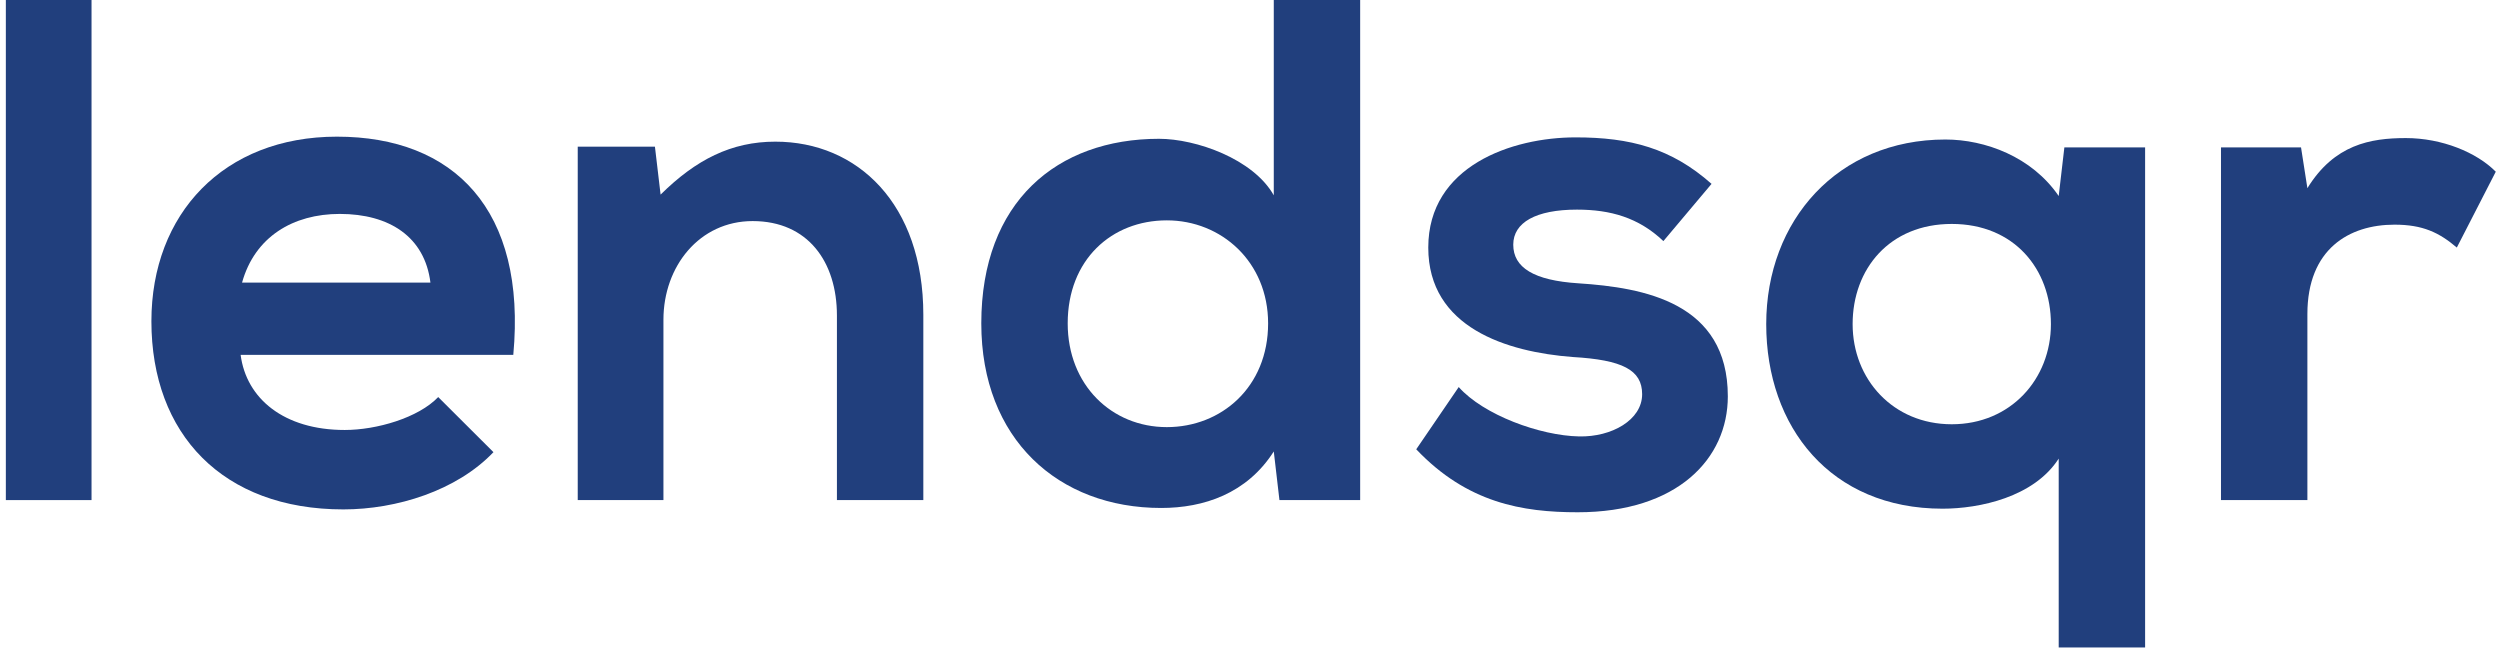
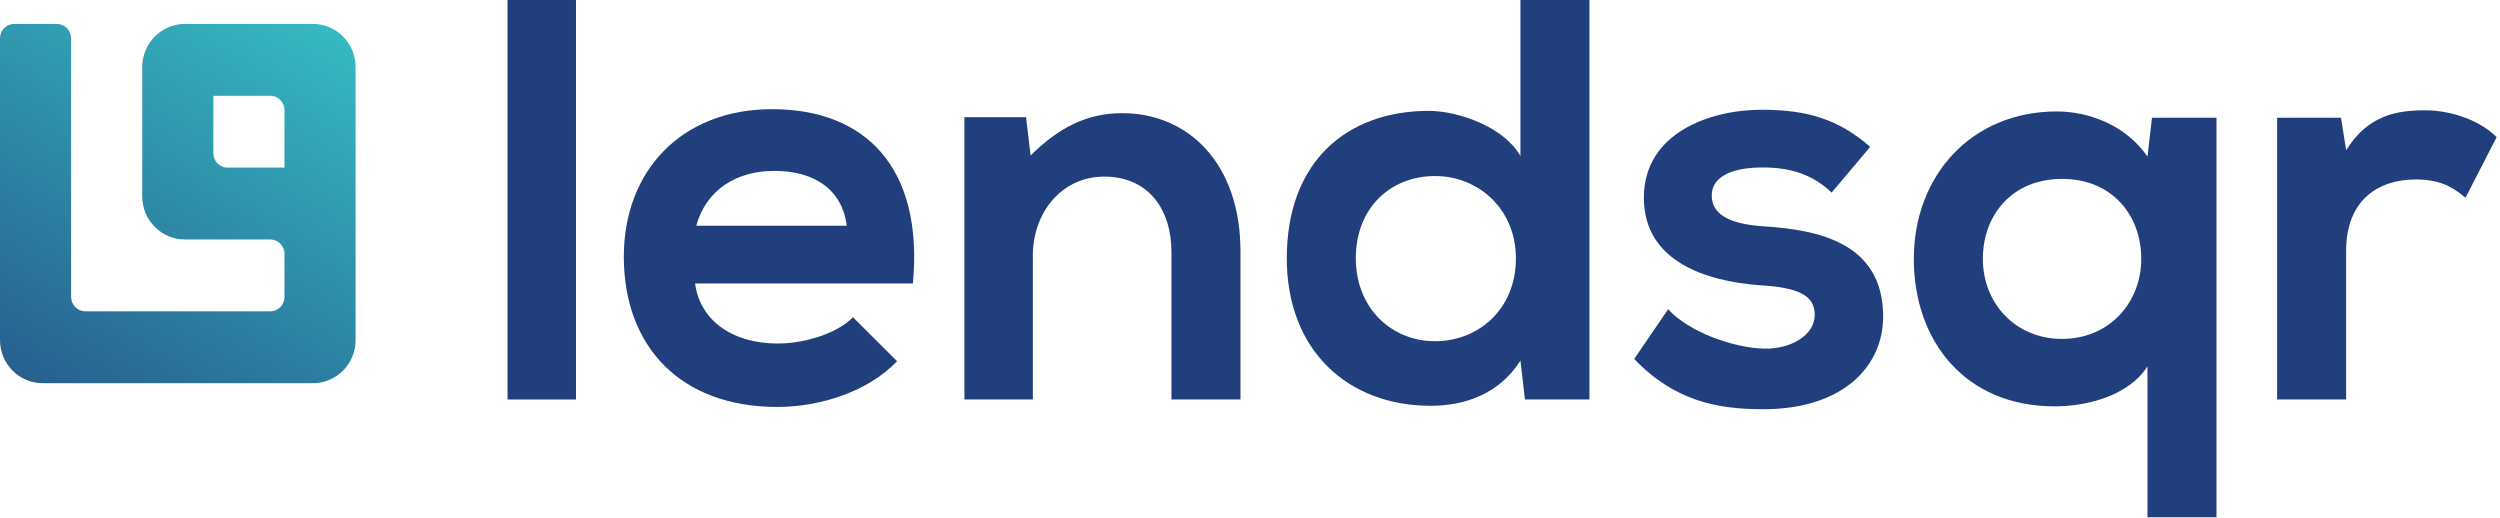
- <svg xmlns="http://www.w3.org/2000/svg" width="139" height="36" viewBox="0 0 139 36" fill="none">
-   <path d="M0.325 0V27.805H5.089V0H0.325Z" fill="#213F7D" />
-   <path d="M28.539 19.73C29.287 11.655 25.231 7.598 18.734 7.598C12.434 7.598 8.418 11.894 8.418 17.861C8.418 24.146 12.395 28.323 19.089 28.323C22.042 28.323 25.389 27.288 27.436 25.14L24.365 22.077C23.262 23.231 20.939 23.907 19.168 23.907C15.781 23.907 13.694 22.157 13.379 19.73H28.539ZM13.458 15.713C14.167 13.167 16.293 11.894 18.892 11.894C21.648 11.894 23.617 13.167 23.932 15.713H13.458Z" fill="#213F7D" />
-   <path d="M51.337 27.805V17.503C51.337 11.337 47.675 7.876 43.108 7.876C40.667 7.876 38.698 8.871 36.729 10.82L36.414 8.155H32.122V27.805H36.887V17.781C36.887 14.798 38.895 12.292 41.848 12.292C44.919 12.292 46.533 14.559 46.533 17.543V27.805H51.337Z" fill="#213F7D" />
-   <path d="M64.876 12.252C67.908 12.252 70.507 14.559 70.507 17.98C70.507 21.52 67.908 23.748 64.876 23.748C61.805 23.748 59.364 21.401 59.364 17.98C59.364 14.44 61.805 12.252 64.876 12.252ZM70.822 0V10.86C69.68 8.831 66.49 7.717 64.443 7.717C58.773 7.717 54.56 11.218 54.56 17.98C54.56 24.424 58.852 28.243 64.561 28.243C66.924 28.243 69.325 27.448 70.822 25.101L71.137 27.805H75.625V0H70.822Z" fill="#213F7D" />
-   <path d="M95.162 10.223C92.918 8.234 90.634 7.638 87.602 7.638C84.058 7.638 79.412 9.229 79.412 13.764C79.412 18.219 83.782 19.571 87.444 19.85C90.201 20.009 91.303 20.566 91.303 21.918C91.303 23.35 89.61 24.305 87.799 24.265C85.633 24.225 82.483 23.072 81.105 21.52L78.743 24.981C81.578 27.965 84.649 28.482 87.72 28.482C93.272 28.482 96.067 25.498 96.067 22.038C96.067 16.826 91.421 15.991 87.759 15.752C85.279 15.593 84.137 14.877 84.137 13.604C84.137 12.371 85.397 11.655 87.681 11.655C89.531 11.655 91.106 12.093 92.484 13.405L95.162 10.223Z" fill="#213F7D" />
-   <path d="M108.518 23.589C105.25 23.589 103.006 21.083 103.006 18.02C103.006 14.957 105.053 12.451 108.518 12.451C111.983 12.451 114.031 14.957 114.031 18.02C114.031 21.083 111.786 23.589 108.518 23.589ZM119.268 36V8.194H114.779L114.464 10.899C112.968 8.712 110.369 7.757 108.164 7.757C102.179 7.757 98.202 12.252 98.202 18.02C98.202 23.748 101.785 28.283 108.006 28.283C110.054 28.283 113.086 27.646 114.464 25.498V36H119.268Z" fill="#213F7D" />
-   <path d="M123.487 8.194V27.805H128.291V17.463C128.291 13.843 130.614 12.491 133.134 12.491C134.709 12.491 135.615 12.928 136.599 13.764L138.765 9.547C137.702 8.473 135.772 7.677 133.764 7.677C131.795 7.677 129.787 8.035 128.291 10.462L127.937 8.194H123.487Z" fill="#213F7D" />
+ <svg xmlns="http://www.w3.org/2000/svg" width="174" height="36" viewBox="0 0 174 36" fill="none">
+   <path fill-rule="evenodd" clip-rule="evenodd" d="M0 2.665C0 2.113 0.443 1.665 0.99 1.665H3.96C4.507 1.665 4.95 2.113 4.95 2.665V20.668C4.95 21.221 5.393 21.668 5.94 21.668H18.81C19.357 21.668 19.8 21.221 19.8 20.668V17.668C19.8 17.115 19.357 16.668 18.81 16.668H12.87C11.23 16.668 9.9 15.324 9.9 13.667V4.666C9.9 3.009 11.23 1.665 12.87 1.665H21.78C23.42 1.665 24.75 3.009 24.75 4.666V23.669C24.75 25.326 23.42 26.669 21.78 26.669H2.97C1.33 26.669 0 25.326 0 23.669V2.665ZM19.8 7.666C19.8 7.114 19.357 6.666 18.81 6.666H14.85V10.667C14.85 11.219 15.293 11.667 15.84 11.667H19.8V7.666Z" fill="url(#paint0_linear_6819_58335)" />
+   <path d="M35.325 0V27.805H40.089V0H35.325Z" fill="#213F7D" />
+   <path d="M63.539 19.73C64.287 11.655 60.231 7.598 53.734 7.598C47.434 7.598 43.418 11.894 43.418 17.861C43.418 24.146 47.395 28.323 54.089 28.323C57.042 28.323 60.389 27.288 62.436 25.14L59.365 22.077C58.263 23.231 55.939 23.907 54.167 23.907C50.781 23.907 48.694 22.157 48.379 19.73H63.539ZM48.458 15.713C49.167 13.167 51.293 11.894 53.892 11.894C56.648 11.894 58.617 13.167 58.932 15.713H48.458Z" fill="#213F7D" />
+   <path d="M86.337 27.805V17.503C86.337 11.337 82.675 7.876 78.108 7.876C75.667 7.876 73.698 8.871 71.729 10.82L71.414 8.155H67.122V27.805H71.887V17.781C71.887 14.798 73.895 12.292 76.848 12.292C79.919 12.292 81.533 14.559 81.533 17.543V27.805H86.337Z" fill="#213F7D" />
+   <path d="M99.876 12.252C102.908 12.252 105.507 14.559 105.507 17.98C105.507 21.52 102.908 23.748 99.876 23.748C96.805 23.748 94.364 21.401 94.364 17.98C94.364 14.44 96.805 12.252 99.876 12.252ZM105.822 0V10.86C104.68 8.831 101.49 7.717 99.443 7.717C93.773 7.717 89.56 11.218 89.56 17.98C89.56 24.424 93.852 28.243 99.561 28.243C101.924 28.243 104.325 27.448 105.822 25.101L106.137 27.805H110.625V0H105.822Z" fill="#213F7D" />
+   <path d="M130.162 10.223C127.917 8.234 125.634 7.638 122.602 7.638C119.058 7.638 114.412 9.229 114.412 13.764C114.412 18.219 118.782 19.571 122.444 19.85C125.201 20.009 126.303 20.566 126.303 21.918C126.303 23.35 124.61 24.305 122.799 24.265C120.633 24.225 117.483 23.072 116.105 21.52L113.742 24.981C116.577 27.965 119.649 28.482 122.72 28.482C128.272 28.482 131.067 25.498 131.067 22.038C131.067 16.826 126.421 15.991 122.759 15.752C120.279 15.593 119.137 14.877 119.137 13.604C119.137 12.371 120.397 11.655 122.681 11.655C124.531 11.655 126.106 12.093 127.484 13.405L130.162 10.223Z" fill="#213F7D" />
+   <path d="M143.518 23.589C140.25 23.589 138.006 21.083 138.006 18.02C138.006 14.957 140.053 12.451 143.518 12.451C146.983 12.451 149.031 14.957 149.031 18.02C149.031 21.083 146.786 23.589 143.518 23.589ZM154.268 36V8.194H149.779L149.464 10.899C147.968 8.712 145.369 7.757 143.164 7.757C137.179 7.757 133.202 12.252 133.202 18.02C133.202 23.748 136.785 28.283 143.006 28.283C145.054 28.283 148.086 27.646 149.464 25.498V36H154.268Z" fill="#213F7D" />
+   <path d="M158.487 8.194V27.805H163.291V17.463C163.291 13.843 165.614 12.491 168.134 12.491C169.709 12.491 170.615 12.928 171.599 13.764L173.765 9.547C172.702 8.473 170.772 7.677 168.764 7.677C166.795 7.677 164.787 8.035 163.291 10.462L162.937 8.194H158.487Z" fill="#213F7D" />
+   <defs>
+     <linearGradient id="paint0_linear_6819_58335" x1="-1.87183e-06" y1="38.921" x2="26.253" y2="-4.224" gradientUnits="userSpaceOnUse">
+       <stop stop-color="#213F7D" />
+       <stop offset="1" stop-color="#39CDCC" />
+     </linearGradient>
+   </defs>
</svg>
